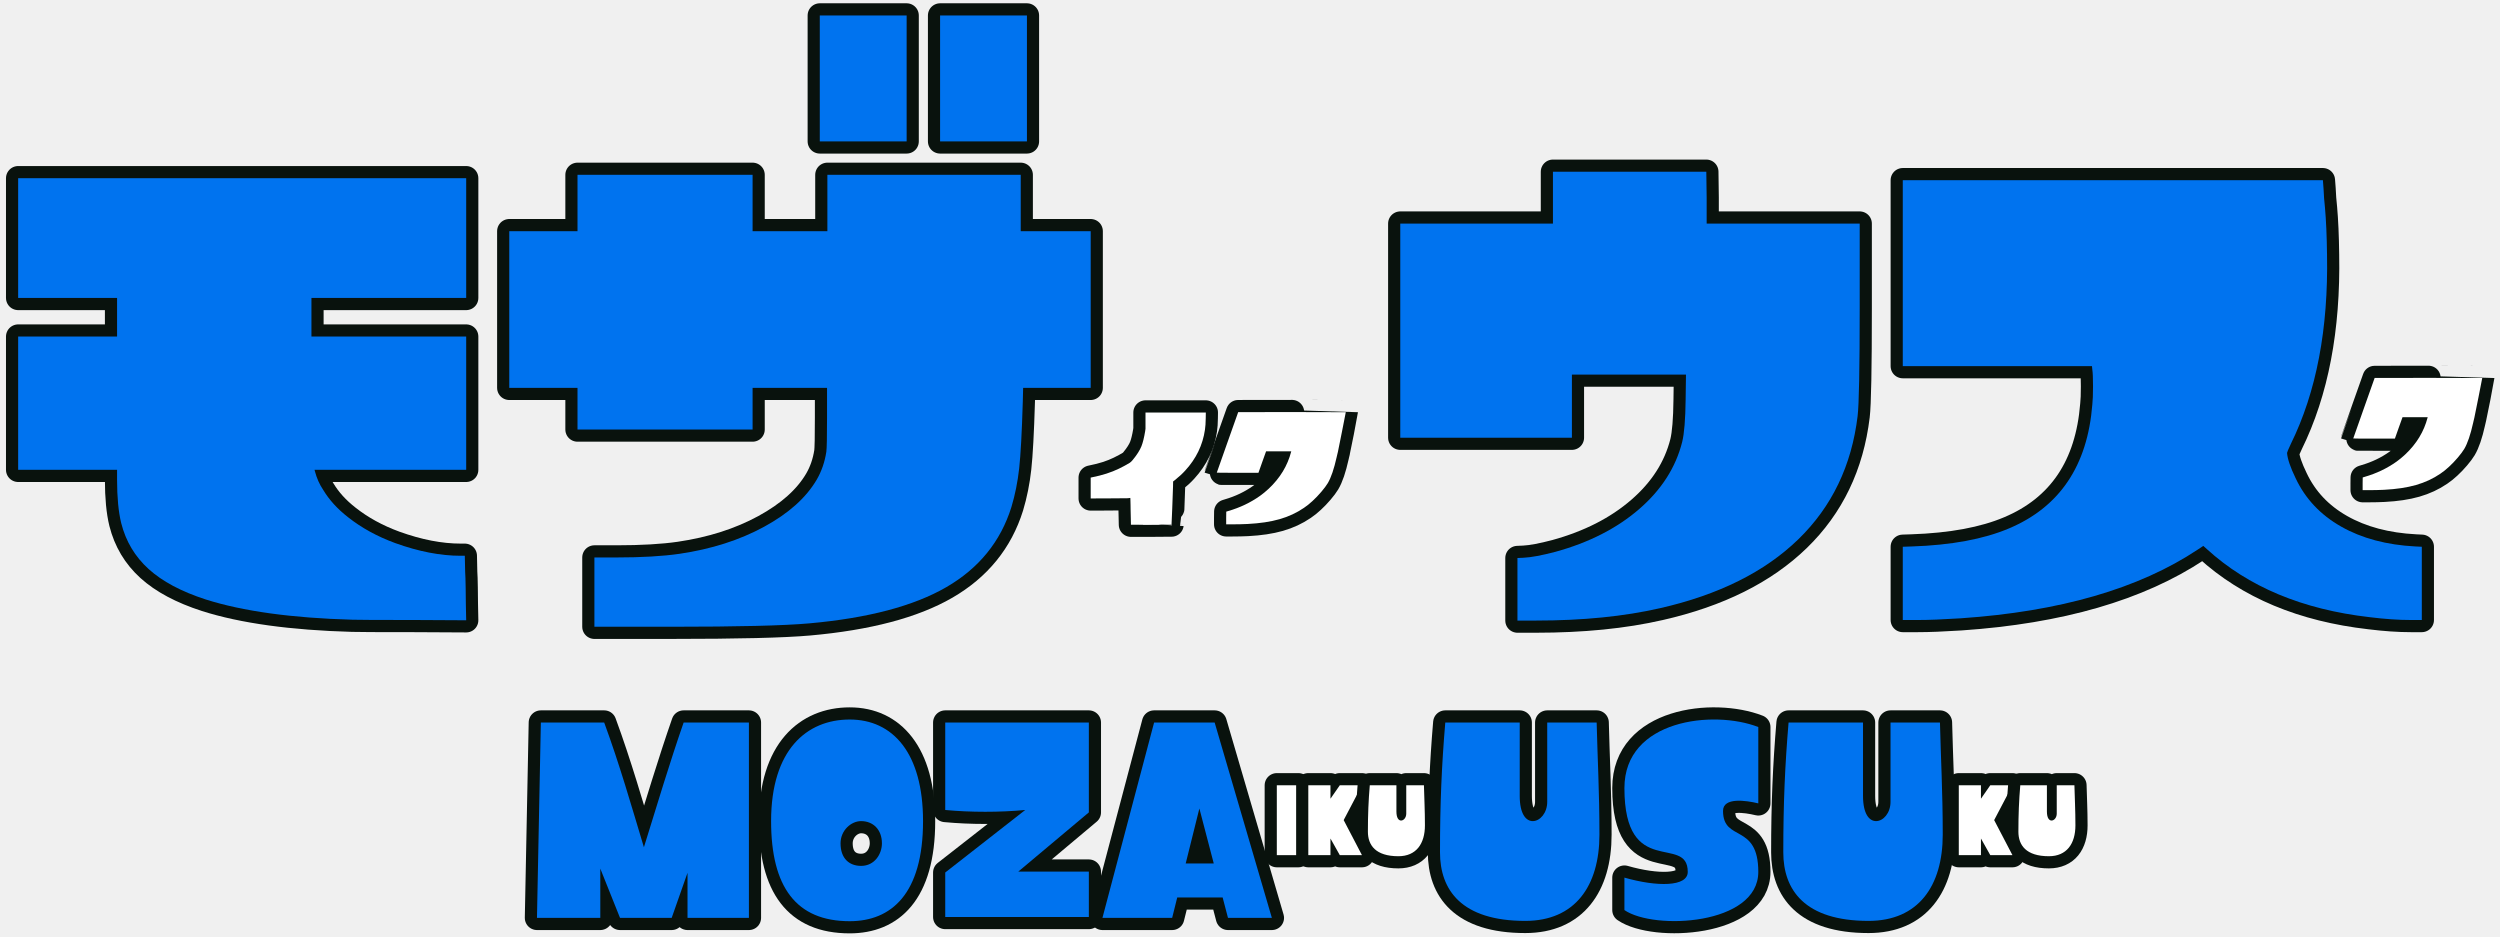
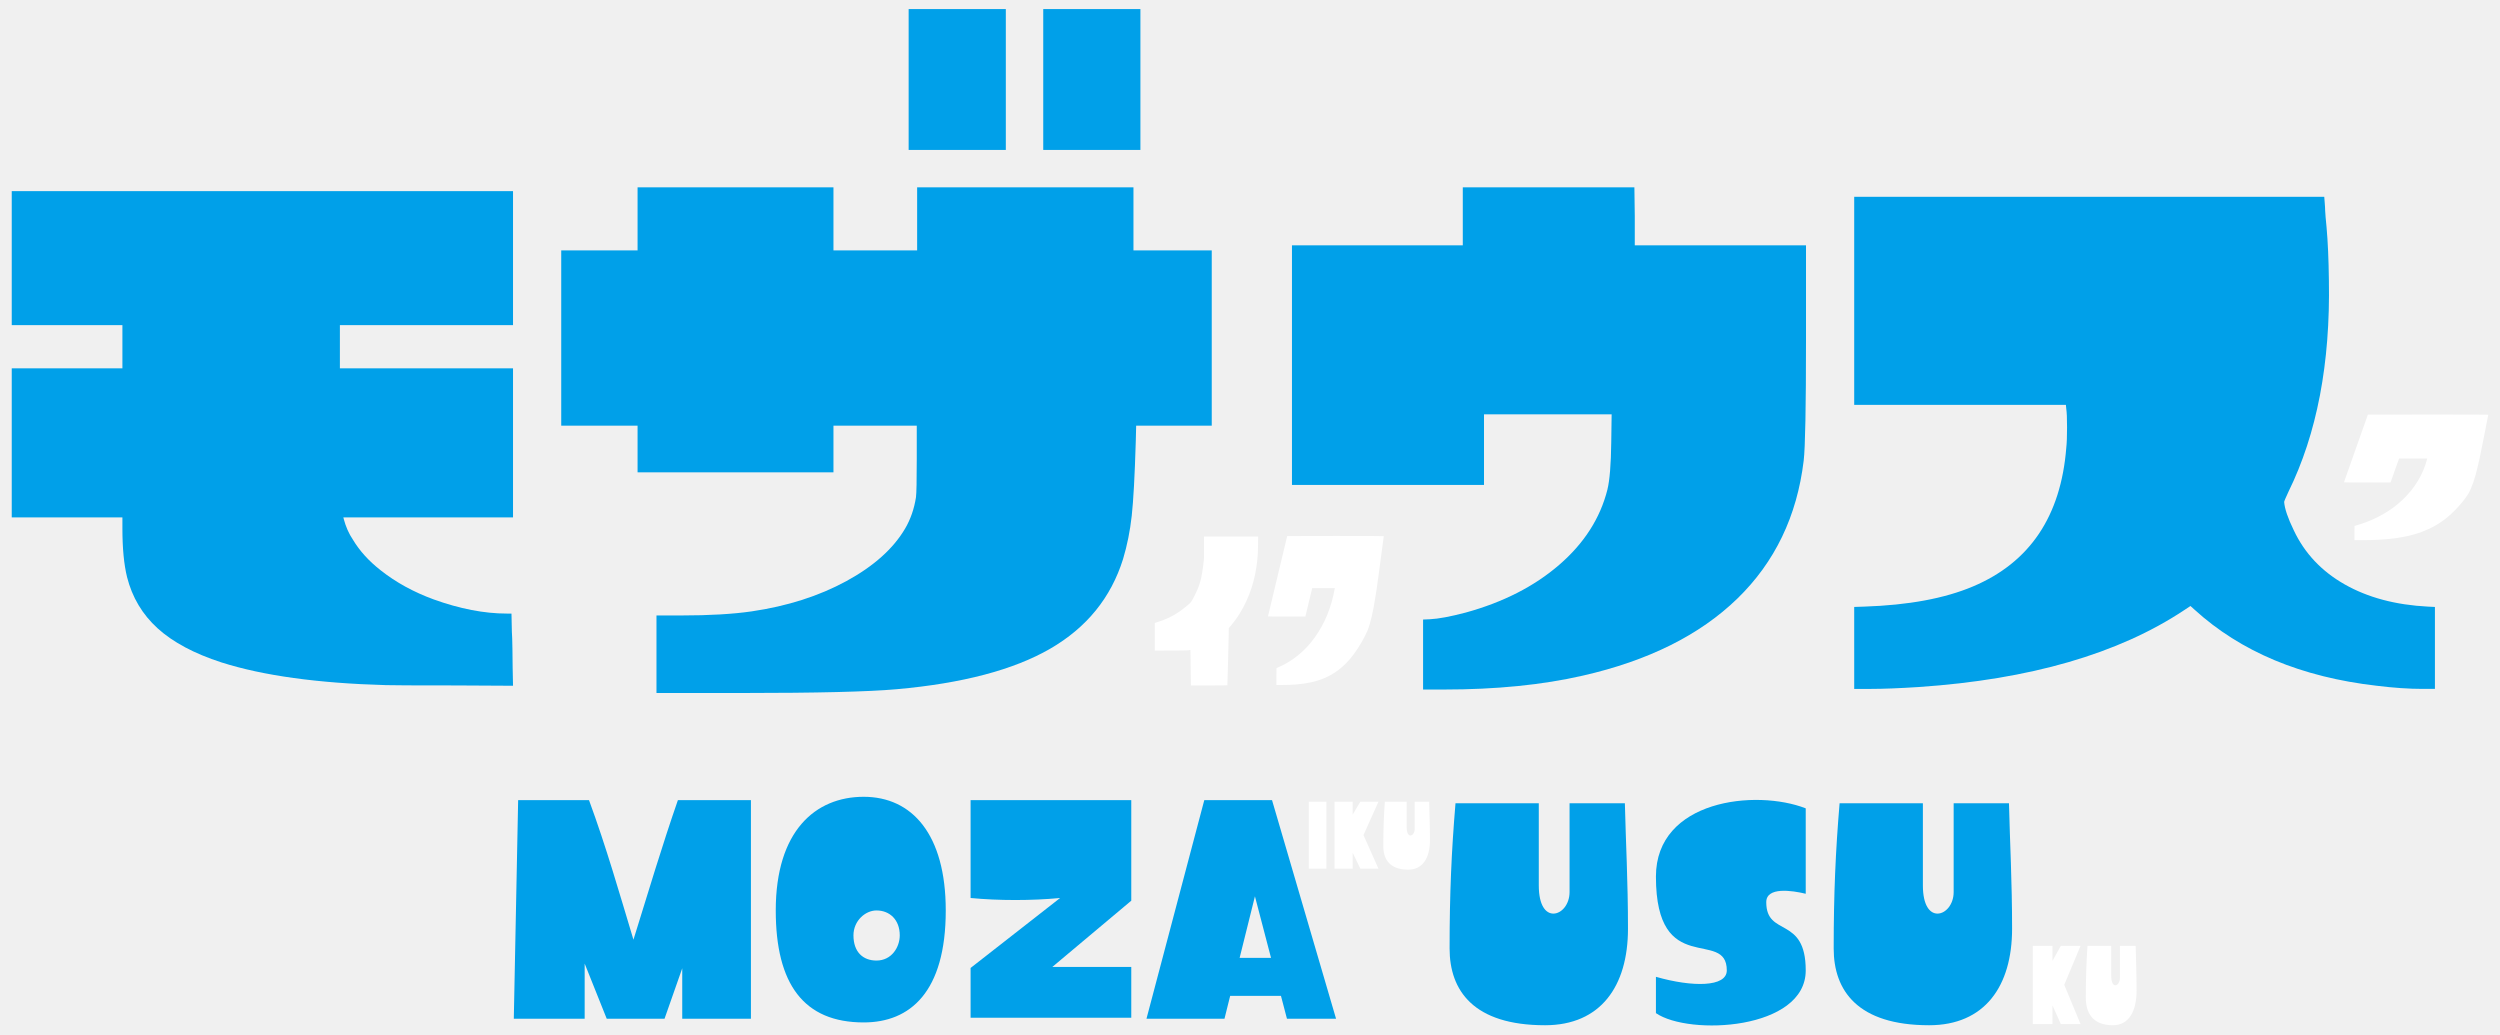
- <svg xmlns="http://www.w3.org/2000/svg" width="572.705" height="214.571" viewBox="0 0 1027.654 385.023">
+ <svg xmlns="http://www.w3.org/2000/svg" width="918.491" height="380.077" viewBox="0 0 918.491 380.077">
  <a href="" id="logo">
-     <path stroke="#09120d" stroke-width="10" stroke-linecap="round" stroke-linejoin="round" d="M144.883 254.743c-24.936-.694-45.052-3.475-60.353-8.339-10.012-3.241-17.828-7.411-23.446-12.506-5.62-5.099-9.375-11.391-11.263-18.879-1.134-4.635-1.7-10.576-1.7-17.839v-4.051h-40.659v-54.782h40.66v-15.87h-40.66v-49.223h184.17v49.224h-63.609v15.87h63.609v54.782h-62.335l.142.575c.755 2.858 1.888 5.408 3.399 7.646 2.455 4.096 5.854 7.838 10.202 11.234 5.57 4.404 12.042 7.952 19.409 10.654 9.632 3.475 18.604 5.215 26.917 5.215h1.7l.141 6.6c.092 1.238.166 3.438.212 6.604.048 3.167.073 5.366.073 6.6l.14 6.716-20.966-.115c-15.395-.001-23.991-.038-25.783-.116z" fill="none" />
-     <path class="svgBlue" fill="#0073EF" d="M144.883 254.743c-24.936-.694-45.052-3.475-60.353-8.339-10.012-3.241-17.828-7.411-23.446-12.506-5.62-5.099-9.375-11.391-11.263-18.879-1.134-4.635-1.7-10.576-1.7-17.839v-4.051h-40.659v-54.782h40.66v-15.87h-40.66v-49.223h184.17v49.224h-63.609v15.87h63.609v54.782h-62.335l.142.575c.755 2.858 1.888 5.408 3.399 7.646 2.455 4.096 5.854 7.838 10.202 11.234 5.57 4.404 12.042 7.952 19.409 10.654 9.632 3.475 18.604 5.215 26.917 5.215h1.7l.141 6.6c.092 1.238.166 3.438.212 6.604.048 3.167.073 5.366.073 6.6l.14 6.716-20.966-.115c-15.395-.001-23.991-.038-25.783-.116z" />
-     <path stroke="#09120d" stroke-width="10" stroke-linecap="round" stroke-linejoin="round" d="M244.336 243.394v-14.244h9.066c10.389 0 19.03-.502 25.926-1.505 13.126-1.929 24.721-5.639 34.78-11.12 10.058-5.481 17.258-11.93 21.604-19.344 1.982-3.397 3.305-7.217 3.965-11.465.189-1.39.285-6.062.285-14.015v-12.274h-30.602v17.138h-71.968v-17.138h-28.05v-64.399h28.05v-23.164h71.968v23.164h30.742v-23.164h79.478v23.164h28.76v64.398h-27.768l-.142 5.79c-.379 12.665-.873 21.773-1.488 27.333-.614 5.56-1.677 10.849-3.186 15.865-4.439 14.208-13.366 25.193-26.776 32.954-13.411 7.759-32.208 12.721-56.386 14.879-10.389.93-29.324 1.39-56.808 1.39h-31.45v-14.243zm92.647-211.211v-25.829h35.702v51.772h-35.702v-25.943zm49.45 0v-25.829h35.701v51.772h-35.701v-25.943z" fill="none" />
-     <path class="svgBlue" fill="#0073EF" d="M244.336 243.394v-14.244h9.066c10.389 0 19.03-.502 25.926-1.505 13.126-1.929 24.721-5.639 34.78-11.12 10.058-5.481 17.258-11.93 21.604-19.344 1.982-3.397 3.305-7.217 3.965-11.465.189-1.39.285-6.062.285-14.015v-12.274h-30.602v17.138h-71.968v-17.138h-28.05v-64.399h28.05v-23.164h71.968v23.164h30.742v-23.164h79.478v23.164h28.76v64.398h-27.768l-.142 5.79c-.379 12.665-.873 21.773-1.488 27.333-.614 5.56-1.677 10.849-3.186 15.865-4.439 14.208-13.366 25.193-26.776 32.954-13.411 7.759-32.208 12.721-56.386 14.879-10.389.93-29.324 1.39-56.808 1.39h-31.45v-14.243zm92.647-211.211v-25.829h35.702v51.772h-35.702v-25.943zm49.45 0v-25.829h35.701v51.772h-35.701v-25.943z" />
-     <path stroke="#09120d" stroke-width="10" stroke-linecap="round" stroke-linejoin="round" d="M464.849 214.002c0-.257-.035-1.878-.107-4.864 0-.451-.007-.989-.019-1.62-.012-.631-.024-1.123-.037-1.487l-.019-.694-.034-.649-.397.032-.451.061-.45.027c-.385.042-2.969.06-7.75.06l-7.246.027v-8.574l.539-.119c4.206-.824 7.908-2.012 11.103-3.567 1.754-.86 3.221-1.657 4.397-2.384.337-.198.734-.57 1.191-1.118 1.777-2.163 2.993-4.069 3.642-5.721.575-1.473 1.081-3.507 1.513-6.099l.145-1.062v-6.688h24.8l-.037 2.297c-.024 2.007-.132 3.608-.324 4.805-.914 6.287-3.618 11.875-8.111 16.768-1.154 1.279-2.594 2.604-4.325 3.98l-.649.502-.036 2.029c-.073 2.614-.181 5.652-.326 9.108-.167 4.363-.264 6.554-.287 6.572 0 .037-2.789.061-8.365.061h-8.326l-.034-1.683z" fill="none" />
-     <path fill="#fff" d="M464.849 214.002c0-.257-.035-1.878-.107-4.864 0-.451-.007-.989-.019-1.62-.012-.631-.024-1.123-.037-1.487l-.019-.694-.034-.649-.397.032-.451.061-.45.027c-.385.042-2.969.06-7.75.06l-7.246.027v-8.574l.539-.119c4.206-.824 7.908-2.012 11.103-3.567 1.754-.86 3.221-1.657 4.397-2.384.337-.198.734-.57 1.191-1.118 1.777-2.163 2.993-4.069 3.642-5.721.575-1.473 1.081-3.507 1.513-6.099l.145-1.062v-6.688h24.8l-.037 2.297c-.024 2.007-.132 3.608-.324 4.805-.914 6.287-3.618 11.875-8.111 16.768-1.154 1.279-2.594 2.604-4.325 3.98l-.649.502-.036 2.029c-.073 2.614-.181 5.652-.326 9.108-.167 4.363-.264 6.554-.287 6.572 0 .037-2.789.061-8.365.061h-8.326l-.034-1.683z" />
-     <path stroke="#09120d" stroke-width="10" stroke-linecap="round" stroke-linejoin="round" d="M504.034 212.911l.035-2.596.758-.234c4.877-1.413 9.264-3.507 13.156-6.278 1.178-.842 2.368-1.827 3.569-2.945 4.638-4.363 7.703-9.421 9.192-15.179l.037-.146h-10.346l-1.586 4.423-1.55 4.39h-8.542c-5.72 0-8.581-.018-8.581-.06 0-.019 1.466-4.174 4.398-12.463l4.397-12.409 22.133-.031c14.732 0 22.098.022 22.098.06 0 .06-.523 2.729-1.568 8.003-1.045 5.275-1.592 7.99-1.64 8.146l-.09.401c-.06.225-.132.52-.215.884l-.236 1.017c-1.081 4.851-2.295 8.418-3.641 10.696-.6 1.003-1.495 2.2-2.685 3.594-1.19 1.396-2.385 2.643-3.587 3.742-1.153 1.081-2.332 2.025-3.532 2.83-2.981 2.044-6.321 3.595-10.023 4.658-3.7 1.059-8.087 1.717-13.156 1.975-1.971.097-4.062.147-6.274.147h-2.521v-2.625z" fill="none" />
-     <path fill="#fff" d="M504.034 212.911l.035-2.596.758-.234c4.877-1.413 9.264-3.507 13.156-6.278 1.178-.842 2.368-1.827 3.569-2.945 4.638-4.363 7.703-9.421 9.192-15.179l.037-.146h-10.346l-1.586 4.423-1.55 4.39h-8.542c-5.72 0-8.581-.018-8.581-.06 0-.019 1.466-4.174 4.398-12.463l4.397-12.409 22.133-.031c14.732 0 22.098.022 22.098.06 0 .06-.523 2.729-1.568 8.003-1.045 5.275-1.592 7.99-1.64 8.146l-.09.401c-.06.225-.132.52-.215.884l-.236 1.017c-1.081 4.851-2.295 8.418-3.641 10.696-.6 1.003-1.495 2.2-2.685 3.594-1.19 1.396-2.385 2.643-3.587 3.742-1.153 1.081-2.332 2.025-3.532 2.83-2.981 2.044-6.321 3.595-10.023 4.658-3.7 1.059-8.087 1.717-13.156 1.975-1.971.097-4.062.147-6.274.147h-2.521v-2.625z" />
-     <path stroke="#09120d" stroke-width="10" stroke-linecap="round" stroke-linejoin="round" d="M623.764 242.233v-12.854l2.551-.115c3.116-.151 7.459-.966 13.033-2.43 13.788-3.783 25.263-9.633 34.426-17.549 9.16-7.912 15.063-17.121 17.709-27.624.85-3.475 1.32-9.266 1.416-17.37l.142-10.31h-46.892v25.945h-70.553v-88.023h62.759v-21.308h63.045l.142 10.654v10.654h62.908v34.744c0 24.784-.283 39.572-.851 44.358-2.458 20.385-10.579 37.275-24.368 50.674-13.797 13.397-32.731 22.832-56.815 28.314-14.828 3.4-31.829 5.099-51.002 5.099h-7.649v-12.859z" fill="none" />
-     <path class="svgBlue" fill="#0073EF" d="M623.764 242.233v-12.854l2.551-.115c3.116-.151 7.459-.966 13.033-2.43 13.788-3.783 25.263-9.633 34.426-17.549 9.16-7.912 15.063-17.121 17.709-27.624.85-3.475 1.32-9.266 1.416-17.37l.142-10.31h-46.892v25.945h-70.553v-88.023h62.759v-21.308h63.045l.142 10.654v10.654h62.908v34.744c0 24.784-.283 39.572-.851 44.358-2.458 20.385-10.579 37.275-24.368 50.674-13.797 13.397-32.731 22.832-56.815 28.314-14.828 3.4-31.829 5.099-51.002 5.099h-7.649v-12.859z" />
-     <path stroke="#09120d" stroke-width="10" stroke-linecap="round" stroke-linejoin="round" d="M782.158 239.804v-15.055l3.682-.12c16.244-.538 29.562-3.01 39.952-7.409 20.871-8.805 32.3-25.788 34.283-50.964.188-1.619.284-4.109.284-7.47 0-3.354-.096-5.614-.284-6.774l-.143-1.505h-77.774v-76.438h172.696l.28 3.705c0 .694.074 1.951.214 3.765s.258 3.069.354 3.765c.472 5.251.755 11.695.85 19.34.57 30.574-4.391 56.519-14.875 77.832-1.041 2.236-1.559 3.47-1.559 3.705.188 2.471 1.369 5.946 3.542 10.424 3.967 8.414 10.201 15.036 18.702 19.859 8.498 4.829 18.699 7.549 30.599 8.165l2.549.12v30.11h-4.533c-5.007 0-10.623-.382-16.86-1.155-27.67-3.167-50.008-12.509-67.007-28.029l-1.418-1.274-2.267 1.505c-24.179 16.062-56.667 25.479-97.469 28.259-7.273.465-13.128.695-17.567.695h-6.231v-15.056z" fill="none" />
-     <path class="svgBlue" fill="#0073EF" d="M782.158 239.804v-15.055l3.682-.12c16.244-.538 29.562-3.01 39.952-7.409 20.871-8.805 32.3-25.788 34.283-50.964.188-1.619.284-4.109.284-7.47 0-3.354-.096-5.614-.284-6.774l-.143-1.505h-77.774v-76.438h172.696l.28 3.705c0 .694.074 1.951.214 3.765s.258 3.069.354 3.765c.472 5.251.755 11.695.85 19.34.57 30.574-4.391 56.519-14.875 77.832-1.041 2.236-1.559 3.47-1.559 3.705.188 2.471 1.369 5.946 3.542 10.424 3.967 8.414 10.201 15.036 18.702 19.859 8.498 4.829 18.699 7.549 30.599 8.165l2.549.12v30.11h-4.533c-5.007 0-10.623-.382-16.86-1.155-27.67-3.167-50.008-12.509-67.007-28.029l-1.418-1.274-2.267 1.505c-24.179 16.062-56.667 25.479-97.469 28.259-7.273.465-13.128.695-17.567.695h-6.231v-15.056z" />
-     <path stroke="#09120d" stroke-width="10" stroke-linecap="round" stroke-linejoin="round" d="M971.185 198.86l.037-2.596.755-.234c4.879-1.413 9.265-3.507 13.158-6.278 1.174-.842 2.366-1.827 3.566-2.945 4.64-4.363 7.705-9.421 9.196-15.179l.032-.146h-10.341l-1.588 4.422-1.551 4.39h-8.541c-5.722 0-8.579-.018-8.579-.06 0-.019 1.463-4.174 4.395-12.463l4.396-12.409 22.137-.031c14.733 0 22.098.022 22.098.06 0 .06-.525 2.729-1.565 8.003-1.045 5.275-1.598 7.99-1.644 8.146 0 .042-.027.175-.092.401-.06.225-.129.52-.212.884-.088.363-.165.699-.234 1.017-1.081 4.851-2.297 8.418-3.646 10.696-.599 1.003-1.495 2.2-2.683 3.594-1.188 1.396-2.385 2.643-3.586 3.742-1.155 1.081-2.334 2.025-3.53 2.83-2.986 2.044-6.323 3.595-10.024 4.658-3.704 1.059-8.091 1.717-13.157 1.975-1.97.097-4.064.147-6.273.147h-2.522v-2.624z" fill="none" />
-     <path fill="#fff" d="M971.185 198.86l.037-2.596.755-.234c4.879-1.413 9.265-3.507 13.158-6.278 1.174-.842 2.366-1.827 3.566-2.945 4.64-4.363 7.705-9.421 9.196-15.179l.032-.146h-10.341l-1.588 4.422-1.551 4.39h-8.541c-5.722 0-8.579-.018-8.579-.06 0-.019 1.463-4.174 4.395-12.463l4.396-12.409 22.137-.031c14.733 0 22.098.022 22.098.06 0 .06-.525 2.729-1.565 8.003-1.045 5.275-1.598 7.99-1.644 8.146 0 .042-.027.175-.092.401-.06.225-.129.52-.212.884-.088.363-.165.699-.234 1.017-1.081 4.851-2.297 8.418-3.646 10.696-.599 1.003-1.495 2.2-2.683 3.594-1.188 1.396-2.385 2.643-3.586 3.742-1.155 1.081-2.334 2.025-3.53 2.83-2.986 2.044-6.323 3.595-10.024 4.658-3.704 1.059-8.091 1.717-13.157 1.975-1.97.097-4.064.147-6.273.147h-2.522v-2.624z" />
-     <path stroke="#09120d" stroke-width="10" stroke-linecap="round" stroke-linejoin="round" d="M222.323 297.003h26.035c6.28 17.047 11.19 34.224 16.327 51.271 5.369-17.296 10.62-34.841 16.33-51.271h26.832v80.304h-25.235v-18.529l-6.508 18.529h-21.239l-8.104-20.26v20.26h-26.033l1.595-80.304z" fill="none" />
-     <path class="svgBlue" fill="#0073EF" d="M222.323 297.003h26.035c6.28 17.047 11.19 34.224 16.327 51.271 5.369-17.296 10.62-34.841 16.33-51.271h26.832v80.304h-25.235v-18.529l-6.508 18.529h-21.239l-8.104-20.26v20.26h-26.033l1.595-80.304z" />
-     <path stroke="#09120d" stroke-width="10" stroke-linecap="round" stroke-linejoin="round" d="M379.426 337.527c0 30.022-13.131 41.142-30.144 41.142-22.039 0-32.314-14.088-32.314-41.142 0-29.281 14.616-41.758 32.314-41.758 17.699.001 30.144 13.711 30.144 41.758zm-33.913 9.141c0 6.177 3.542 9.266 8.45 9.266 5.595 0 8.563-4.939 8.563-9.266 0-5.685-3.652-9.141-8.563-9.141-4.11 0-8.45 3.829-8.45 9.141z" fill="none" />
-     <path class="svgBlue" fill="#0073EF" d="M379.426 337.527c0 30.022-13.131 41.142-30.144 41.142-22.039 0-32.314-14.088-32.314-41.142 0-29.281 14.616-41.758 32.314-41.758 17.699.001 30.144 13.711 30.144 41.758zm-33.913 9.141c0 6.177 3.542 9.266 8.45 9.266 5.595 0 8.563-4.939 8.563-9.266 0-5.685-3.652-9.141-8.563-9.141-4.11 0-8.45 3.829-8.45 9.141z" />
-     <path stroke="#09120d" stroke-width="10" stroke-linecap="round" stroke-linejoin="round" d="M447.584 297.003v36.938l-29.005 24.338h29.005v18.659h-59.034v-18.285l32.885-25.7c-10.39.988-22.495.988-32.885 0v-35.95h59.034z" fill="none" />
-     <path class="svgBlue" fill="#0073EF" d="M447.584 297.003v36.938l-29.005 24.338h29.005v18.659h-59.034v-18.285l32.885-25.7c-10.39.988-22.495.988-32.885 0v-35.95h59.034z" />
-     <path stroke="#09120d" stroke-width="10" stroke-linecap="round" stroke-linejoin="round" d="M474.407 297.003h24.89l23.521 80.304h-18.039l-2.198-8.399h-18.663l-2.09 8.399h-28.659l21.238-80.304zm24.522 57.945l-5.912-22.612-5.624 22.612h11.536z" fill="none" />
-     <path class="svgBlue" fill="#0073EF" d="M474.407 297.003h24.89l23.521 80.304h-18.039l-2.198-8.399h-18.663l-2.09 8.399h-28.659l21.238-80.304zm24.522 57.945l-5.912-22.612-5.624 22.612h11.536z" />
-     <path stroke="#09120d" stroke-width="10" stroke-linecap="round" stroke-linejoin="round" d="M533.712 322.795v28.724h-8.861v-28.724h8.861z" fill="none" />
-     <path fill="#fff" d="M533.712 322.795v28.724h-8.861v-28.724h8.861z" />
-     <path stroke="#09120d" stroke-width="10" stroke-linecap="round" stroke-linejoin="round" d="M559.848 322.795l-7.516 14.318 7.516 14.405h-9.108l-3.839-6.839v6.839h-9.108v-28.724h9.108v5.527l3.839-5.527h9.108z" fill="none" />
-     <path fill="#fff" d="M559.848 322.795l-7.516 14.318 7.516 14.405h-9.108l-3.839-6.839v6.839h-9.108v-28.724h9.108v5.527l3.839-5.527h9.108z" />
-     <path stroke="#09120d" stroke-width="10" stroke-linecap="round" stroke-linejoin="round" d="M574.013 322.795v10.783c0 2.697.939 3.71 1.92 3.71 1.061 0 2.124-1.192 2.124-2.825v-11.668h7.267c.125 5.168.41 10.208.41 16.481 0 7.558-3.595 12.685-10.904 12.685-9.393 0-12.539-4.552-12.539-10.075 0-7.202.246-12.772.775-19.091h10.947z" fill="none" />
-     <path fill="#fff" d="M574.013 322.795v10.783c0 2.697.939 3.71 1.92 3.71 1.061 0 2.124-1.192 2.124-2.825v-11.668h7.267c.125 5.168.41 10.208.41 16.481 0 7.558-3.595 12.685-10.904 12.685-9.393 0-12.539-4.552-12.539-10.075 0-7.202.246-12.772.775-19.091h10.947z" />
-     <path stroke="#09120d" stroke-width="10" stroke-linecap="round" stroke-linejoin="round" d="M624.698 297.003v30.146c0 7.534 2.625 10.378 5.367 10.378 2.968 0 5.939-3.337 5.939-7.906v-32.618h20.322c.342 14.456 1.141 28.54 1.141 46.084 0 21.126-10.047 35.458-30.483 35.458-26.262 0-35.055-12.727-35.055-28.172 0-20.136.686-35.701 2.17-53.37h30.599z" fill="none" />
-     <path class="svgBlue" fill="#0073EF" d="M624.698 297.003v30.146c0 7.534 2.625 10.378 5.367 10.378 2.968 0 5.939-3.337 5.939-7.906v-32.618h20.322c.342 14.456 1.141 28.54 1.141 46.084 0 21.126-10.047 35.458-30.483 35.458-26.262 0-35.055-12.727-35.055-28.172 0-20.136.686-35.701 2.17-53.37h30.599z" />
-     <path stroke="#09120d" stroke-width="10" stroke-linecap="round" stroke-linejoin="round" d="M722.77 330.237c-5.136-1.238-14.5-2.596-14.5 3.089 0 12.974 14.5 4.818 14.5 25.078 0 21.871-42.816 24.094-55.034 15.69v-13.343c13.358 3.829 26.034 3.829 26.034-2.348 0-15.689-26.034 3.212-26.034-34.468 0-28.167 36.652-32.245 55.034-25.079v31.381z" fill="none" />
-     <path class="svgBlue" fill="#0073EF" d="M722.77 330.237c-5.136-1.238-14.5-2.596-14.5 3.089 0 12.974 14.5 4.818 14.5 25.078 0 21.871-42.816 24.094-55.034 15.69v-13.343c13.358 3.829 26.034 3.829 26.034-2.348 0-15.689-26.034 3.212-26.034-34.468 0-28.167 36.652-32.245 55.034-25.079v31.381z" />
-     <path stroke="#09120d" stroke-width="10" stroke-linecap="round" stroke-linejoin="round" d="M765.813 297.003v30.146c0 7.534 2.625 10.378 5.367 10.378 2.971 0 5.939-3.337 5.939-7.906v-32.618h20.324c.342 14.456 1.143 28.54 1.143 46.084 0 21.126-10.049 35.458-30.49 35.458-26.26 0-35.053-12.727-35.053-28.172 0-20.136.686-35.701 2.17-53.37h30.6z" fill="none" />
-     <path class="svgBlue" fill="#0073EF" d="M765.813 297.003v30.146c0 7.534 2.625 10.378 5.367 10.378 2.971 0 5.939-3.337 5.939-7.906v-32.618h20.324c.342 14.456 1.143 28.54 1.143 46.084 0 21.126-10.049 35.458-30.49 35.458-26.26 0-35.053-12.727-35.053-28.172 0-20.136.686-35.701 2.17-53.37h30.6z" />
-     <path stroke="#09120d" stroke-width="10" stroke-linecap="round" stroke-linejoin="round" d="M827.241 322.795l-7.516 14.318 7.516 14.405h-9.113l-3.834-6.839v6.839h-9.109v-28.724h9.109v5.527l3.834-5.527h9.113z" fill="none" />
-     <path fill="#fff" d="M827.241 322.795l-7.516 14.318 7.516 14.405h-9.113l-3.834-6.839v6.839h-9.109v-28.724h9.109v5.527l3.834-5.527h9.113z" />
-     <path stroke="#09120d" stroke-width="10" stroke-linecap="round" stroke-linejoin="round" d="M841.407 322.795v10.783c0 2.697.934 3.71 1.914 3.71 1.064 0 2.127-1.192 2.127-2.825v-11.668h7.266c.125 5.168.41 10.208.41 16.481 0 7.558-3.594 12.685-10.902 12.685-9.395 0-12.537-4.552-12.537-10.075 0-7.202.244-12.772.773-19.091h10.949z" fill="none" />
-     <path fill="#fff" d="M841.407 322.795v10.783c0 2.697.934 3.71 1.914 3.71 1.064 0 2.127-1.192 2.127-2.825v-11.668h7.266c.125 5.168.41 10.208.41 16.481 0 7.558-3.594 12.685-10.902 12.685-9.395 0-12.537-4.552-12.537-10.075 0-7.202.244-12.772.773-19.091h10.949z" />
+     <path fill="#fff" d="M437.513 249.842c0-.305-.028-2.228-.086-5.771 0-.535-.005-1.173-.015-1.922-.01-.749-.019-1.333-.03-1.765l-.014-.823-.028-.771-.319.038-.362.072-.36.033c-.309.05-2.382.07-6.218.07l-5.813.033v-10.171l.432-.142c3.374-.978 6.344-2.386 8.908-4.232 1.407-1.021 2.584-1.966 3.527-2.828.27-.235.589-.677.956-1.327 1.425-2.566 2.4-4.827 2.921-6.787.462-1.747.867-4.16 1.214-7.234l.117-1.261v-7.934h19.895l-.029 2.725c-.02 2.381-.106 4.281-.26 5.7-.732 7.458-2.902 14.087-6.507 19.891-.926 1.518-2.081 3.09-3.47 4.722l-.521.595-.028 2.407c-.059 3.102-.145 6.706-.261 10.805-.134 5.176-.212 7.775-.23 7.797 0 .044-2.237.072-6.71.072h-6.68l-.029-1.992z" />
+     <path fill="#fff" d="M468.949 248.548l.028-3.08.608-.278c3.913-1.676 7.432-4.16 10.554-7.448.945-.999 1.9-2.168 2.863-3.494 3.72-5.176 6.179-11.176 7.375-18.006l.029-.174h-8.3l-1.272 5.247-1.244 5.208h-6.853c-4.589 0-6.884-.021-6.884-.071 0-.022 1.176-4.951 3.529-14.784l3.527-14.721 17.757-.037c11.818 0 17.728.027 17.728.071 0 .071-.419 3.238-1.258 9.494-.838 6.258-1.278 9.479-1.316 9.664l-.072.477c-.048.266-.106.616-.172 1.048l-.189 1.206c-.867 5.754-1.842 9.986-2.921 12.688-.481 1.19-1.2 2.61-2.153 4.264-.956 1.655-1.914 3.135-2.878 4.439-.926 1.283-1.871 2.403-2.833 3.357-2.391 2.425-5.071 4.264-8.041 5.526-2.969 1.256-6.488 2.037-10.555 2.343-1.581.114-3.259.175-5.033.175h-2.023v-3.114z" />
+     <path fill="#fff" d="M865.014 195.83l.037-2.596.756-.234c4.879-1.413 9.264-3.507 13.158-6.278 1.174-.842 2.365-1.827 3.566-2.945 4.639-4.363 7.705-9.421 9.195-15.179l.033-.146h-10.341l-1.59 4.423-1.551 4.39h-8.541c-5.721 0-8.578-.018-8.578-.06 0-.019 1.463-4.174 4.395-12.463l4.396-12.409 22.137-.031c14.732 0 22.098.022 22.098.06 0 .06-.525 2.729-1.566 8.003-1.045 5.275-1.598 7.99-1.643 8.146 0 .042-.027.175-.092.401-.061.225-.129.52-.213.884-.088.363-.164.699-.234 1.017-1.08 4.851-2.297 8.418-3.645 10.696-.6 1.003-1.496 2.2-2.684 3.594-1.188 1.396-2.385 2.643-3.586 3.742-1.154 1.081-2.334 2.025-3.529 2.83-2.986 2.044-6.324 3.595-10.025 4.658-3.703 1.059-8.09 1.717-13.156 1.975-1.971.097-4.064.147-6.273.147h-2.523v-2.625z" />
+     <path fill="#fff" d="M487.323 294.551v24.583h-6.48v-24.583h6.48z" />
+     <path fill="#fff" d="M506.436 294.551l-5.496 12.254 5.496 12.329h-6.661l-2.808-5.854v5.854h-6.661v-24.583h6.661v4.73l2.808-4.73h6.661z" />
+     <path fill="#fff" d="M516.794 294.551v9.229c0 2.309.687 3.175 1.404 3.175.775 0 1.553-1.021 1.553-2.418v-9.985h5.314c.091 4.423.3 8.736.3 14.105 0 6.468-2.629 10.855-7.974 10.855-6.868 0-9.169-3.896-9.169-8.622 0-6.164.18-10.932.567-16.339h8.005z" />
+     <path fill="#fff" d="M764.379 347.505l-5.98 14.318 5.98 14.405h-7.25l-3.051-6.839v6.839h-7.246v-28.724h7.246v5.527l3.051-5.527h7.25z" />
+     <path fill="#fff" d="M775.647 347.505v10.783c0 2.697.744 3.71 1.523 3.71.848 0 1.691-1.192 1.691-2.825v-11.668h5.781c.1 5.168.326 10.208.326 16.481 0 7.558-2.859 12.685-8.674 12.685-7.473 0-9.973-4.552-9.973-10.075 0-7.202.193-12.772.615-19.091h8.711z" />
+     <path class="svgBlue" fill="#00A0E9" d="M141.733 251.713c-24.936-.694-45.052-3.475-60.353-8.339-10.012-3.241-17.828-7.411-23.446-12.506-5.62-5.099-9.375-11.391-11.263-18.879-1.134-4.635-1.7-10.576-1.7-17.839v-4.05h-40.659v-54.783h40.66v-15.87h-40.66v-49.223h184.17v49.224h-63.609v15.87h63.609v54.782h-62.335l.142.575c.755 2.858 1.888 5.408 3.399 7.646 2.455 4.096 5.854 7.838 10.202 11.234 5.57 4.404 12.042 7.952 19.409 10.654 9.632 3.475 18.604 5.215 26.917 5.215h1.7l.141 6.6c.092 1.238.166 3.438.212 6.604.048 3.167.073 5.366.073 6.6l.14 6.716-20.966-.115c-15.395-.001-23.991-.038-25.783-.116z" />
+     <path class="svgBlue" fill="#00A0E9" d="M241.187 240.363v-14.244h9.066c10.389 0 19.03-.502 25.926-1.505 13.126-1.929 24.721-5.639 34.78-11.12 10.058-5.481 17.258-11.93 21.604-19.344 1.982-3.397 3.305-7.217 3.965-11.465.189-1.39.285-6.062.285-14.015v-12.274h-30.602v17.138h-71.968v-17.138h-28.05v-64.398h28.05v-23.164h71.968v23.164h30.742v-23.164h79.478v23.164h28.76v64.398h-27.768l-.142 5.79c-.379 12.665-.873 21.773-1.488 27.333-.614 5.56-1.677 10.849-3.186 15.865-4.439 14.208-13.366 25.193-26.776 32.954-13.411 7.759-32.208 12.721-56.386 14.879-10.389.93-29.324 1.39-56.808 1.39h-31.45v-14.244zm92.646-211.211v-25.828h35.702v51.772h-35.702v-25.944zm49.45 0v-25.828h35.701v51.772h-35.701v-25.944z" />
+     <path class="svgBlue" fill="#00A0E9" d="M522.833 240.473v-12.854l2.551-.115c3.116-.151 7.459-.966 13.033-2.43 13.788-3.783 25.263-9.633 34.426-17.549 9.16-7.912 15.063-17.121 17.709-27.624.85-3.475 1.32-9.266 1.416-17.37l.142-10.31h-46.892v25.945h-70.553v-88.023h62.759v-21.309h63.045l.142 10.654v10.655h62.908v34.744c0 24.784-.283 39.572-.85 44.358-2.459 20.385-10.58 37.275-24.369 50.674-13.797 13.397-32.731 22.832-56.815 28.314-14.828 3.4-31.829 5.099-51.002 5.099h-7.649v-12.859z" />
+     <path class="svgBlue" fill="#00A0E9" d="M681.227 238.043v-15.055l3.682-.12c16.244-.538 29.563-3.01 39.953-7.409 20.872-8.805 32.299-25.788 34.284-50.964.188-1.619.283-4.109.283-7.47 0-3.354-.096-5.614-.283-6.774l-.143-1.505h-77.776v-76.437h172.698l.279 3.705c0 .694.074 1.951.215 3.765.139 1.813.258 3.069.354 3.765.473 5.251.756 11.695.85 19.34.57 30.574-4.391 56.519-14.875 77.832-1.041 2.236-1.559 3.47-1.559 3.705.189 2.471 1.369 5.946 3.543 10.424 3.967 8.414 10.201 15.036 18.701 19.859 8.498 4.829 18.699 7.549 30.6 8.165l2.549.12v30.11h-4.533c-5.008 0-10.623-.382-16.861-1.155-27.67-3.167-50.008-12.509-67.006-28.029l-1.418-1.274-2.268 1.505c-24.178 16.063-56.666 25.479-97.469 28.259-7.273.465-13.127.695-17.566.695h-6.232v-15.057z" />
+     <path class="svgBlue" fill="#00A0E9" d="M190.365 293.973h26.035c6.28 17.047 11.19 34.224 16.327 51.271 5.369-17.296 10.62-34.841 16.33-51.271h26.832v80.304h-25.235v-18.529l-6.508 18.529h-21.239l-8.104-20.26v20.26h-26.033l1.595-80.304z" />
+     <path class="svgBlue" fill="#00A0E9" d="M347.467 334.497c0 30.022-13.131 41.142-30.144 41.142-22.039 0-32.314-14.088-32.314-41.142 0-29.281 14.616-41.758 32.314-41.758 17.699 0 30.144 13.711 30.144 41.758zm-33.912 9.141c0 6.177 3.542 9.266 8.45 9.266 5.595 0 8.563-4.939 8.563-9.266 0-5.685-3.652-9.141-8.563-9.141-4.11 0-8.45 3.829-8.45 9.141z" />
+     <path class="svgBlue" fill="#00A0E9" d="M415.626 293.973v36.938l-29.005 24.338h29.005v18.659h-59.034v-18.285l32.885-25.7c-10.39.988-22.495.988-32.885 0v-35.95h59.034z" />
+     <path class="svgBlue" fill="#00A0E9" d="M442.449 293.973h24.89l23.521 80.304h-18.04l-2.198-8.399h-18.662l-2.09 8.399h-28.659l21.238-80.304zm24.521 57.945l-5.912-22.612-5.624 22.612h11.536z" />
+     <path class="svgBlue" fill="#00A0E9" d="M565.345 295.129v30.146c0 7.534 2.625 10.378 5.367 10.378 2.968 0 5.939-3.337 5.939-7.906v-32.618h20.322c.342 14.456 1.141 28.54 1.141 46.084 0 21.126-10.047 35.458-30.483 35.458-26.262 0-35.055-12.727-35.055-28.172 0-20.136.686-35.701 2.17-53.37h30.599z" />
+     <path class="svgBlue" fill="#00A0E9" d="M663.417 328.363c-5.136-1.238-14.5-2.596-14.5 3.089 0 12.974 14.5 4.818 14.5 25.078 0 21.871-42.816 24.094-55.034 15.69v-13.343c13.358 3.829 26.034 3.829 26.034-2.348 0-15.689-26.034 3.212-26.034-34.468 0-28.167 36.652-32.245 55.034-25.079v31.381z" />
+     <path class="svgBlue" fill="#00A0E9" d="M706.46 295.129v30.146c0 7.534 2.625 10.378 5.367 10.378 2.971 0 5.939-3.337 5.939-7.906v-32.618h20.326c.342 14.456 1.143 28.54 1.143 46.084 0 21.126-10.05 35.458-30.492 35.458-26.26 0-35.053-12.727-35.053-28.172 0-20.136.686-35.701 2.17-53.37h30.6z" />
  </a>
</svg>
